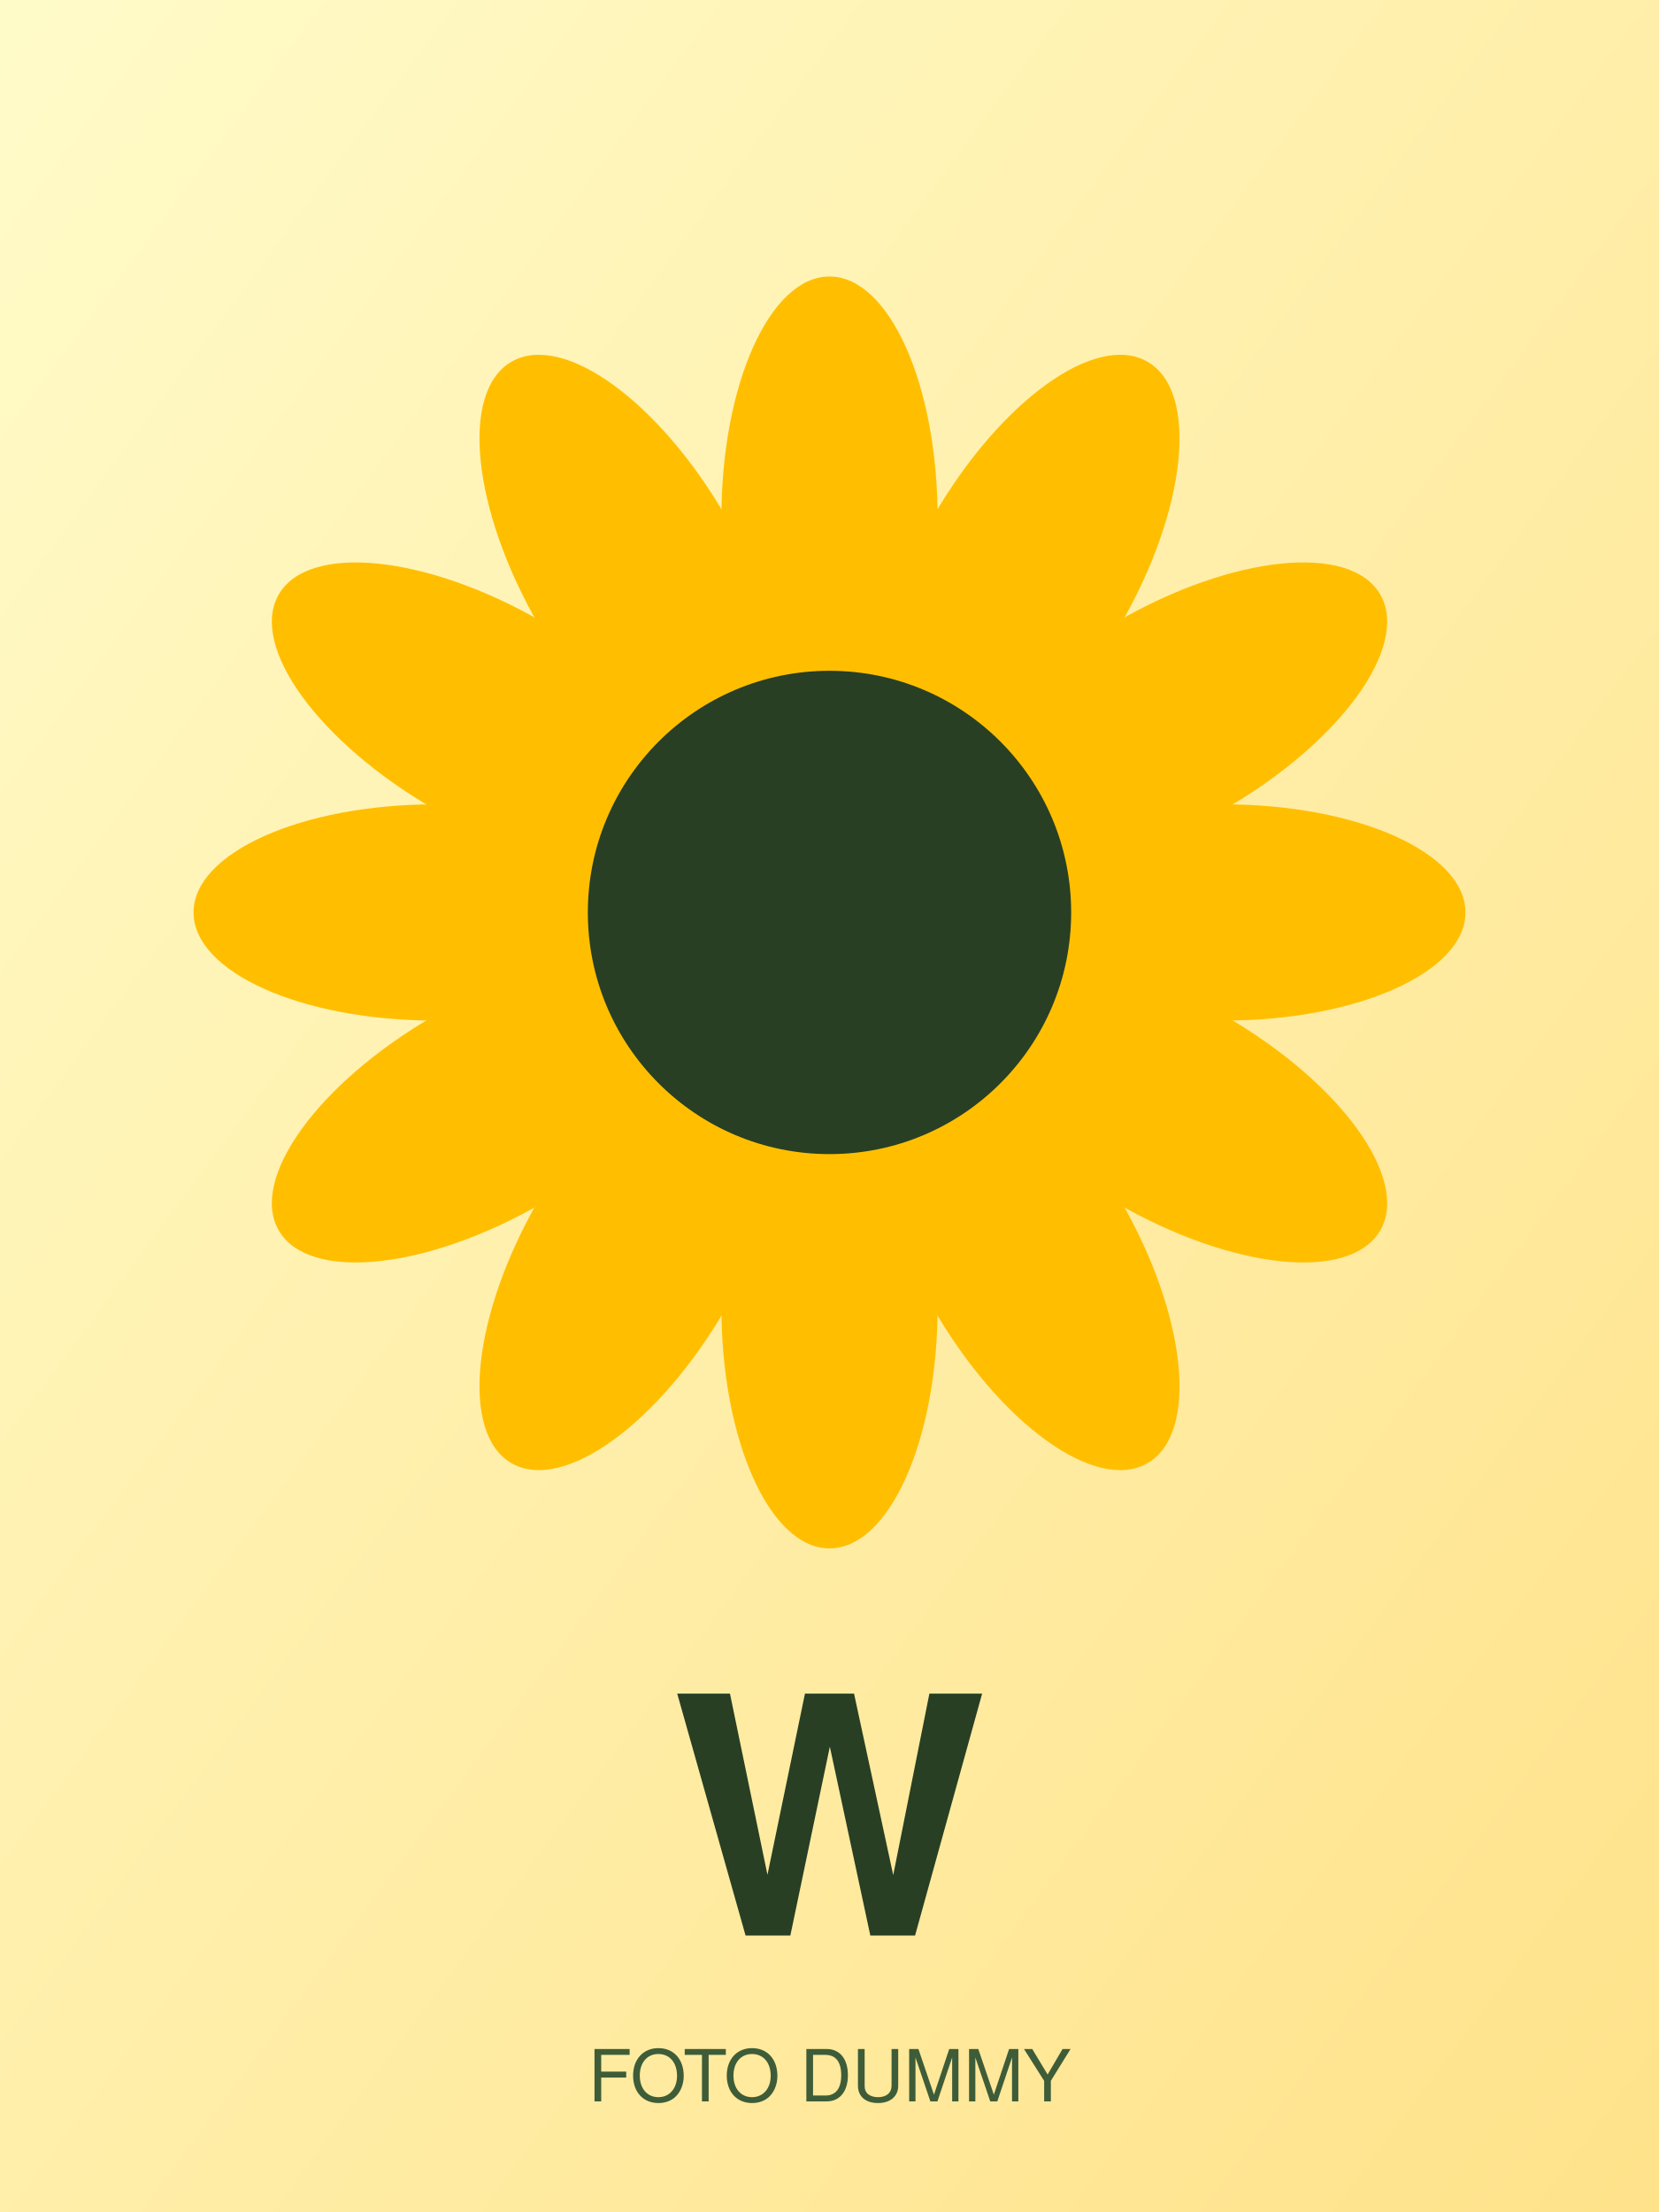
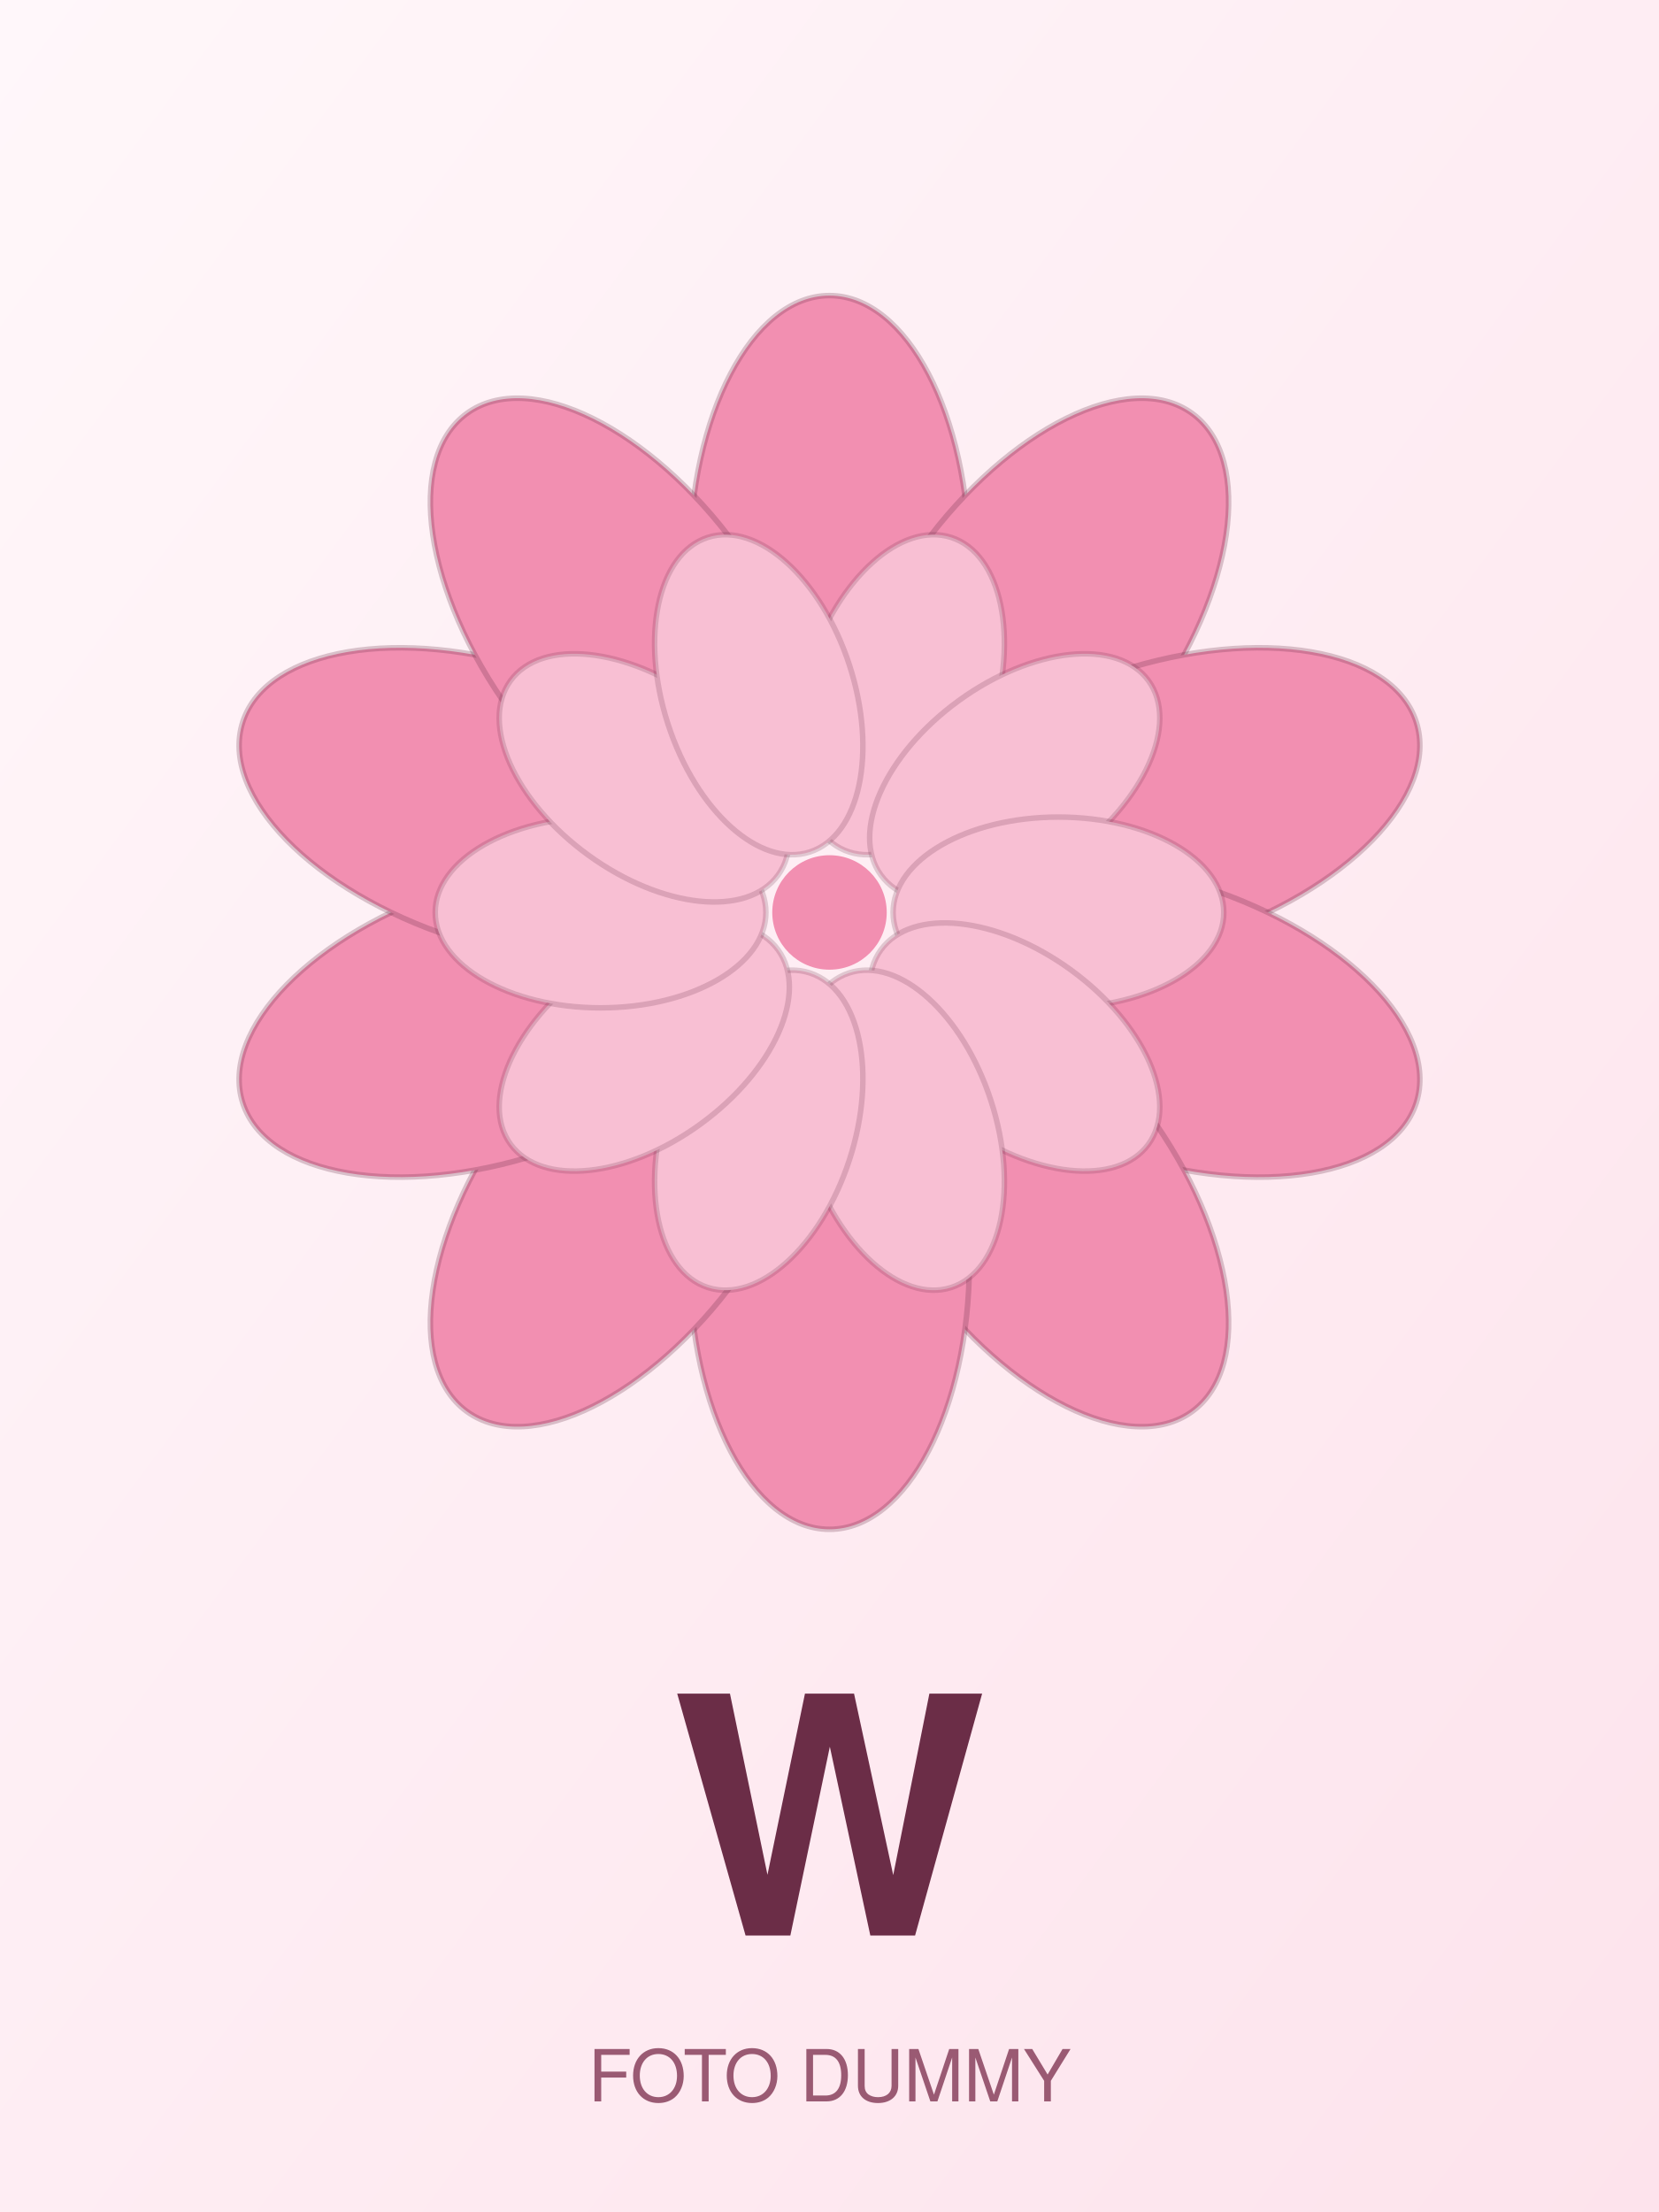
<svg xmlns="http://www.w3.org/2000/svg" width="600" height="800" viewBox="0 0 600 800">
  <defs>
    <linearGradient id="g" x1="0" y1="0" x2="1" y2="1">
-       <stop offset="0" stop-color="#fffbc9" />
-       <stop offset="1" stop-color="#ffe28a" />
+       <stop offset="0" stop-color="#fff7fa" />
+       <stop offset="1" stop-color="#fde3ec" />
    </linearGradient>
  </defs>
  <rect width="600" height="800" fill="url(#g)" />
-   <ellipse cx="300" cy="187.4" rx="39.1" ry="87.4" fill="#ffbf00" transform="rotate(0.0 300 330)" />
-   <ellipse cx="300" cy="187.4" rx="39.1" ry="87.4" fill="#ffbf00" transform="rotate(30.0 300 330)" />
-   <ellipse cx="300" cy="187.4" rx="39.1" ry="87.4" fill="#ffbf00" transform="rotate(60.0 300 330)" />
-   <ellipse cx="300" cy="187.4" rx="39.1" ry="87.4" fill="#ffbf00" transform="rotate(90.0 300 330)" />
-   <ellipse cx="300" cy="187.4" rx="39.1" ry="87.4" fill="#ffbf00" transform="rotate(120.0 300 330)" />
-   <ellipse cx="300" cy="187.4" rx="39.1" ry="87.4" fill="#ffbf00" transform="rotate(150.0 300 330)" />
-   <ellipse cx="300" cy="187.4" rx="39.1" ry="87.4" fill="#ffbf00" transform="rotate(180.0 300 330)" />
-   <ellipse cx="300" cy="187.4" rx="39.1" ry="87.4" fill="#ffbf00" transform="rotate(210.0 300 330)" />
-   <ellipse cx="300" cy="187.4" rx="39.1" ry="87.4" fill="#ffbf00" transform="rotate(240.0 300 330)" />
-   <ellipse cx="300" cy="187.4" rx="39.1" ry="87.4" fill="#ffbf00" transform="rotate(270.0 300 330)" />
-   <ellipse cx="300" cy="187.4" rx="39.1" ry="87.4" fill="#ffbf00" transform="rotate(300.0 300 330)" />
-   <ellipse cx="300" cy="187.4" rx="39.1" ry="87.4" fill="#ffbf00" transform="rotate(330.0 300 330)" />
-   <circle cx="300" cy="330" r="87.4" fill="#283f24" />
-   <text x="300" y="700" font-family="Helvetica,Arial,sans-serif" font-size="120" font-weight="700" fill="#283f24" text-anchor="middle">W</text>
-   <text x="300" y="760" font-family="Helvetica,Arial,sans-serif" font-size="26" font-weight="500" fill="#3e5c38" text-anchor="middle">FOTO DUMMY</text>
+   <ellipse cx="300" cy="203.5" rx="50.6" ry="96.6" fill="#f28fb1" stroke="#6b2d47" stroke-opacity=".25" stroke-width="2" transform="rotate(0.0 300 330)" />
+   <ellipse cx="300" cy="203.5" rx="50.6" ry="96.6" fill="#f28fb1" stroke="#6b2d47" stroke-opacity=".25" stroke-width="2" transform="rotate(36.0 300 330)" />
+   <ellipse cx="300" cy="203.5" rx="50.6" ry="96.6" fill="#f28fb1" stroke="#6b2d47" stroke-opacity=".25" stroke-width="2" transform="rotate(72.0 300 330)" />
+   <ellipse cx="300" cy="203.5" rx="50.6" ry="96.6" fill="#f28fb1" stroke="#6b2d47" stroke-opacity=".25" stroke-width="2" transform="rotate(108.0 300 330)" />
+   <ellipse cx="300" cy="203.5" rx="50.6" ry="96.6" fill="#f28fb1" stroke="#6b2d47" stroke-opacity=".25" stroke-width="2" transform="rotate(144.0 300 330)" />
+   <ellipse cx="300" cy="203.5" rx="50.6" ry="96.6" fill="#f28fb1" stroke="#6b2d47" stroke-opacity=".25" stroke-width="2" transform="rotate(180.0 300 330)" />
+   <ellipse cx="300" cy="203.5" rx="50.6" ry="96.6" fill="#f28fb1" stroke="#6b2d47" stroke-opacity=".25" stroke-width="2" transform="rotate(216.0 300 330)" />
+   <ellipse cx="300" cy="203.5" rx="50.6" ry="96.6" fill="#f28fb1" stroke="#6b2d47" stroke-opacity=".25" stroke-width="2" transform="rotate(252.0 300 330)" />
+   <ellipse cx="300" cy="203.5" rx="50.6" ry="96.6" fill="#f28fb1" stroke="#6b2d47" stroke-opacity=".25" stroke-width="2" transform="rotate(288.0 300 330)" />
+   <ellipse cx="300" cy="203.5" rx="50.6" ry="96.6" fill="#f28fb1" stroke="#6b2d47" stroke-opacity=".25" stroke-width="2" transform="rotate(324.0 300 330)" />
+   <ellipse cx="300" cy="247.2" rx="34.5" ry="59.8" fill="#f8bfd3" stroke="#6b2d47" stroke-opacity=".2" stroke-width="2" transform="rotate(18.0 300 330)" />
+   <ellipse cx="300" cy="247.2" rx="34.5" ry="59.8" fill="#f8bfd3" stroke="#6b2d47" stroke-opacity=".2" stroke-width="2" transform="rotate(54.0 300 330)" />
+   <ellipse cx="300" cy="247.2" rx="34.5" ry="59.8" fill="#f8bfd3" stroke="#6b2d47" stroke-opacity=".2" stroke-width="2" transform="rotate(90.0 300 330)" />
+   <ellipse cx="300" cy="247.2" rx="34.5" ry="59.8" fill="#f8bfd3" stroke="#6b2d47" stroke-opacity=".2" stroke-width="2" transform="rotate(126.0 300 330)" />
+   <ellipse cx="300" cy="247.2" rx="34.5" ry="59.8" fill="#f8bfd3" stroke="#6b2d47" stroke-opacity=".2" stroke-width="2" transform="rotate(162.0 300 330)" />
+   <ellipse cx="300" cy="247.2" rx="34.5" ry="59.8" fill="#f8bfd3" stroke="#6b2d47" stroke-opacity=".2" stroke-width="2" transform="rotate(198.0 300 330)" />
+   <ellipse cx="300" cy="247.2" rx="34.5" ry="59.8" fill="#f8bfd3" stroke="#6b2d47" stroke-opacity=".2" stroke-width="2" transform="rotate(234.0 300 330)" />
+   <ellipse cx="300" cy="247.2" rx="34.5" ry="59.8" fill="#f8bfd3" stroke="#6b2d47" stroke-opacity=".2" stroke-width="2" transform="rotate(270.0 300 330)" />
+   <ellipse cx="300" cy="247.2" rx="34.5" ry="59.8" fill="#f8bfd3" stroke="#6b2d47" stroke-opacity=".2" stroke-width="2" transform="rotate(306.0 300 330)" />
+   <ellipse cx="300" cy="247.2" rx="34.5" ry="59.8" fill="#f8bfd3" stroke="#6b2d47" stroke-opacity=".2" stroke-width="2" transform="rotate(342.0 300 330)" />
+   <circle cx="300" cy="330" r="20.7" fill="#f28fb1" />
+   <text x="300" y="700" font-family="Helvetica,Arial,sans-serif" font-size="120" font-weight="700" fill="#6b2d47" text-anchor="middle">W</text>
+   <text x="300" y="760" font-family="Helvetica,Arial,sans-serif" font-size="26" font-weight="500" fill="#9a5a73" text-anchor="middle">FOTO DUMMY</text>
</svg>
